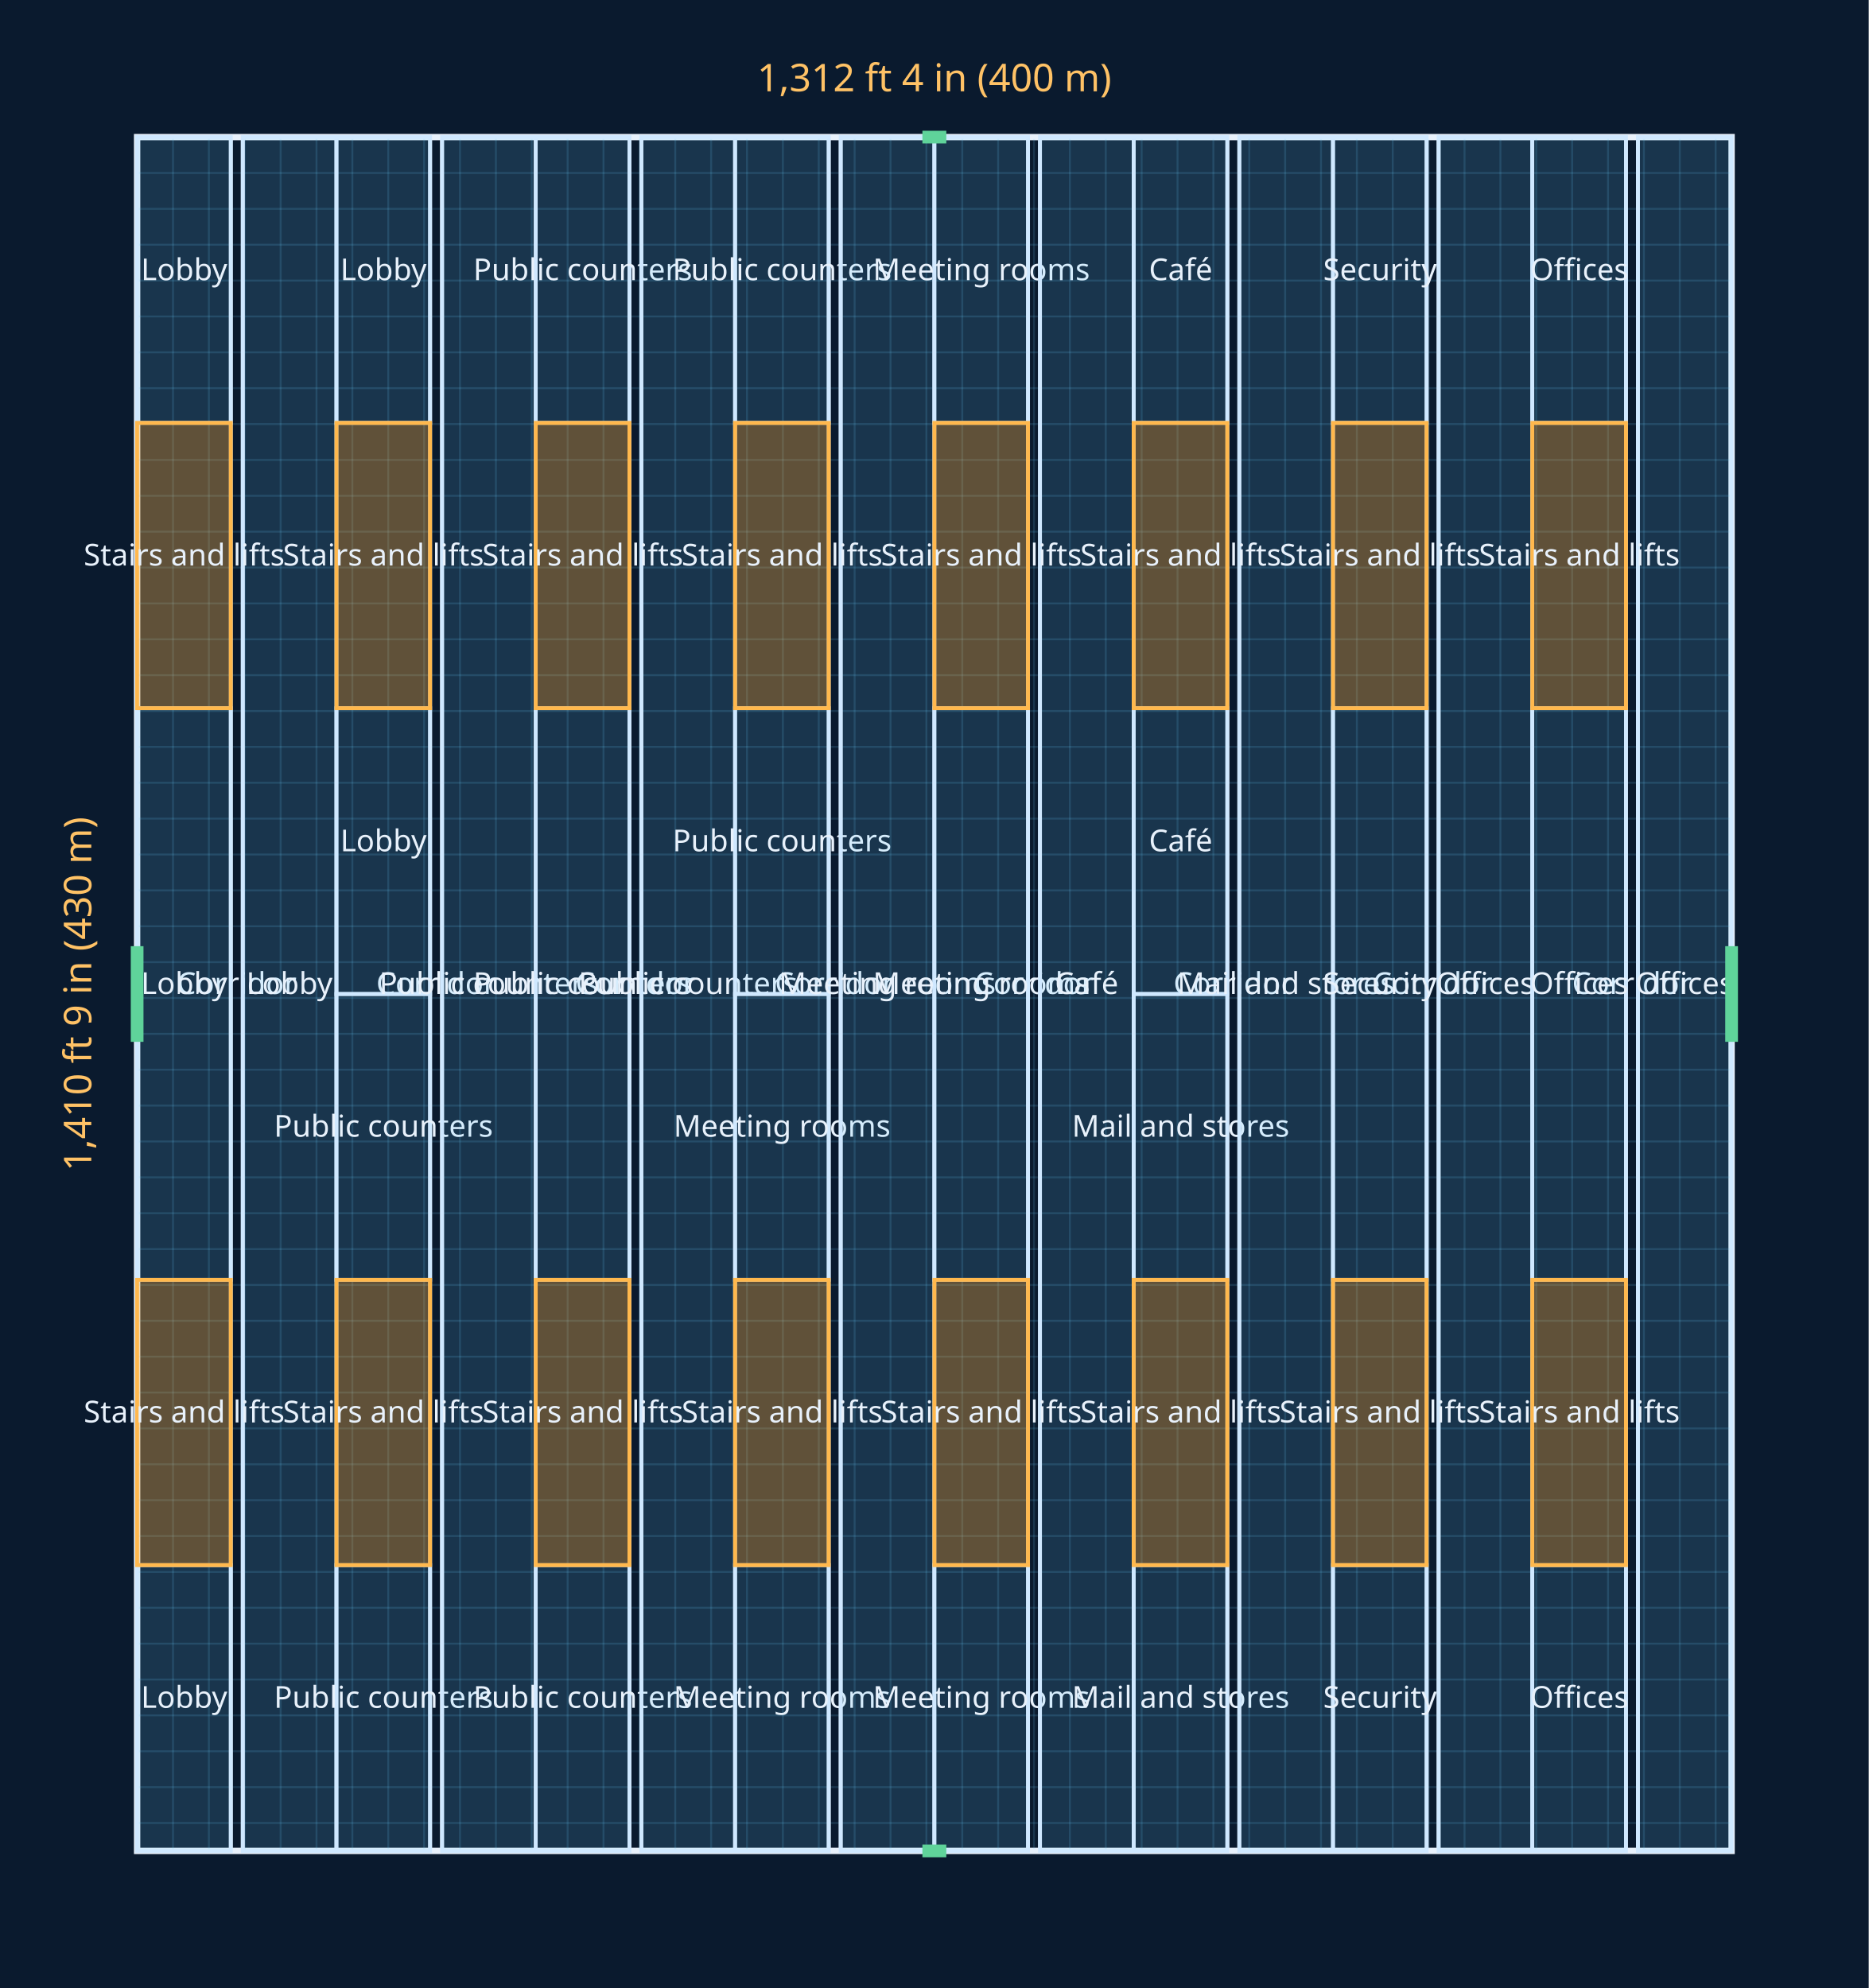
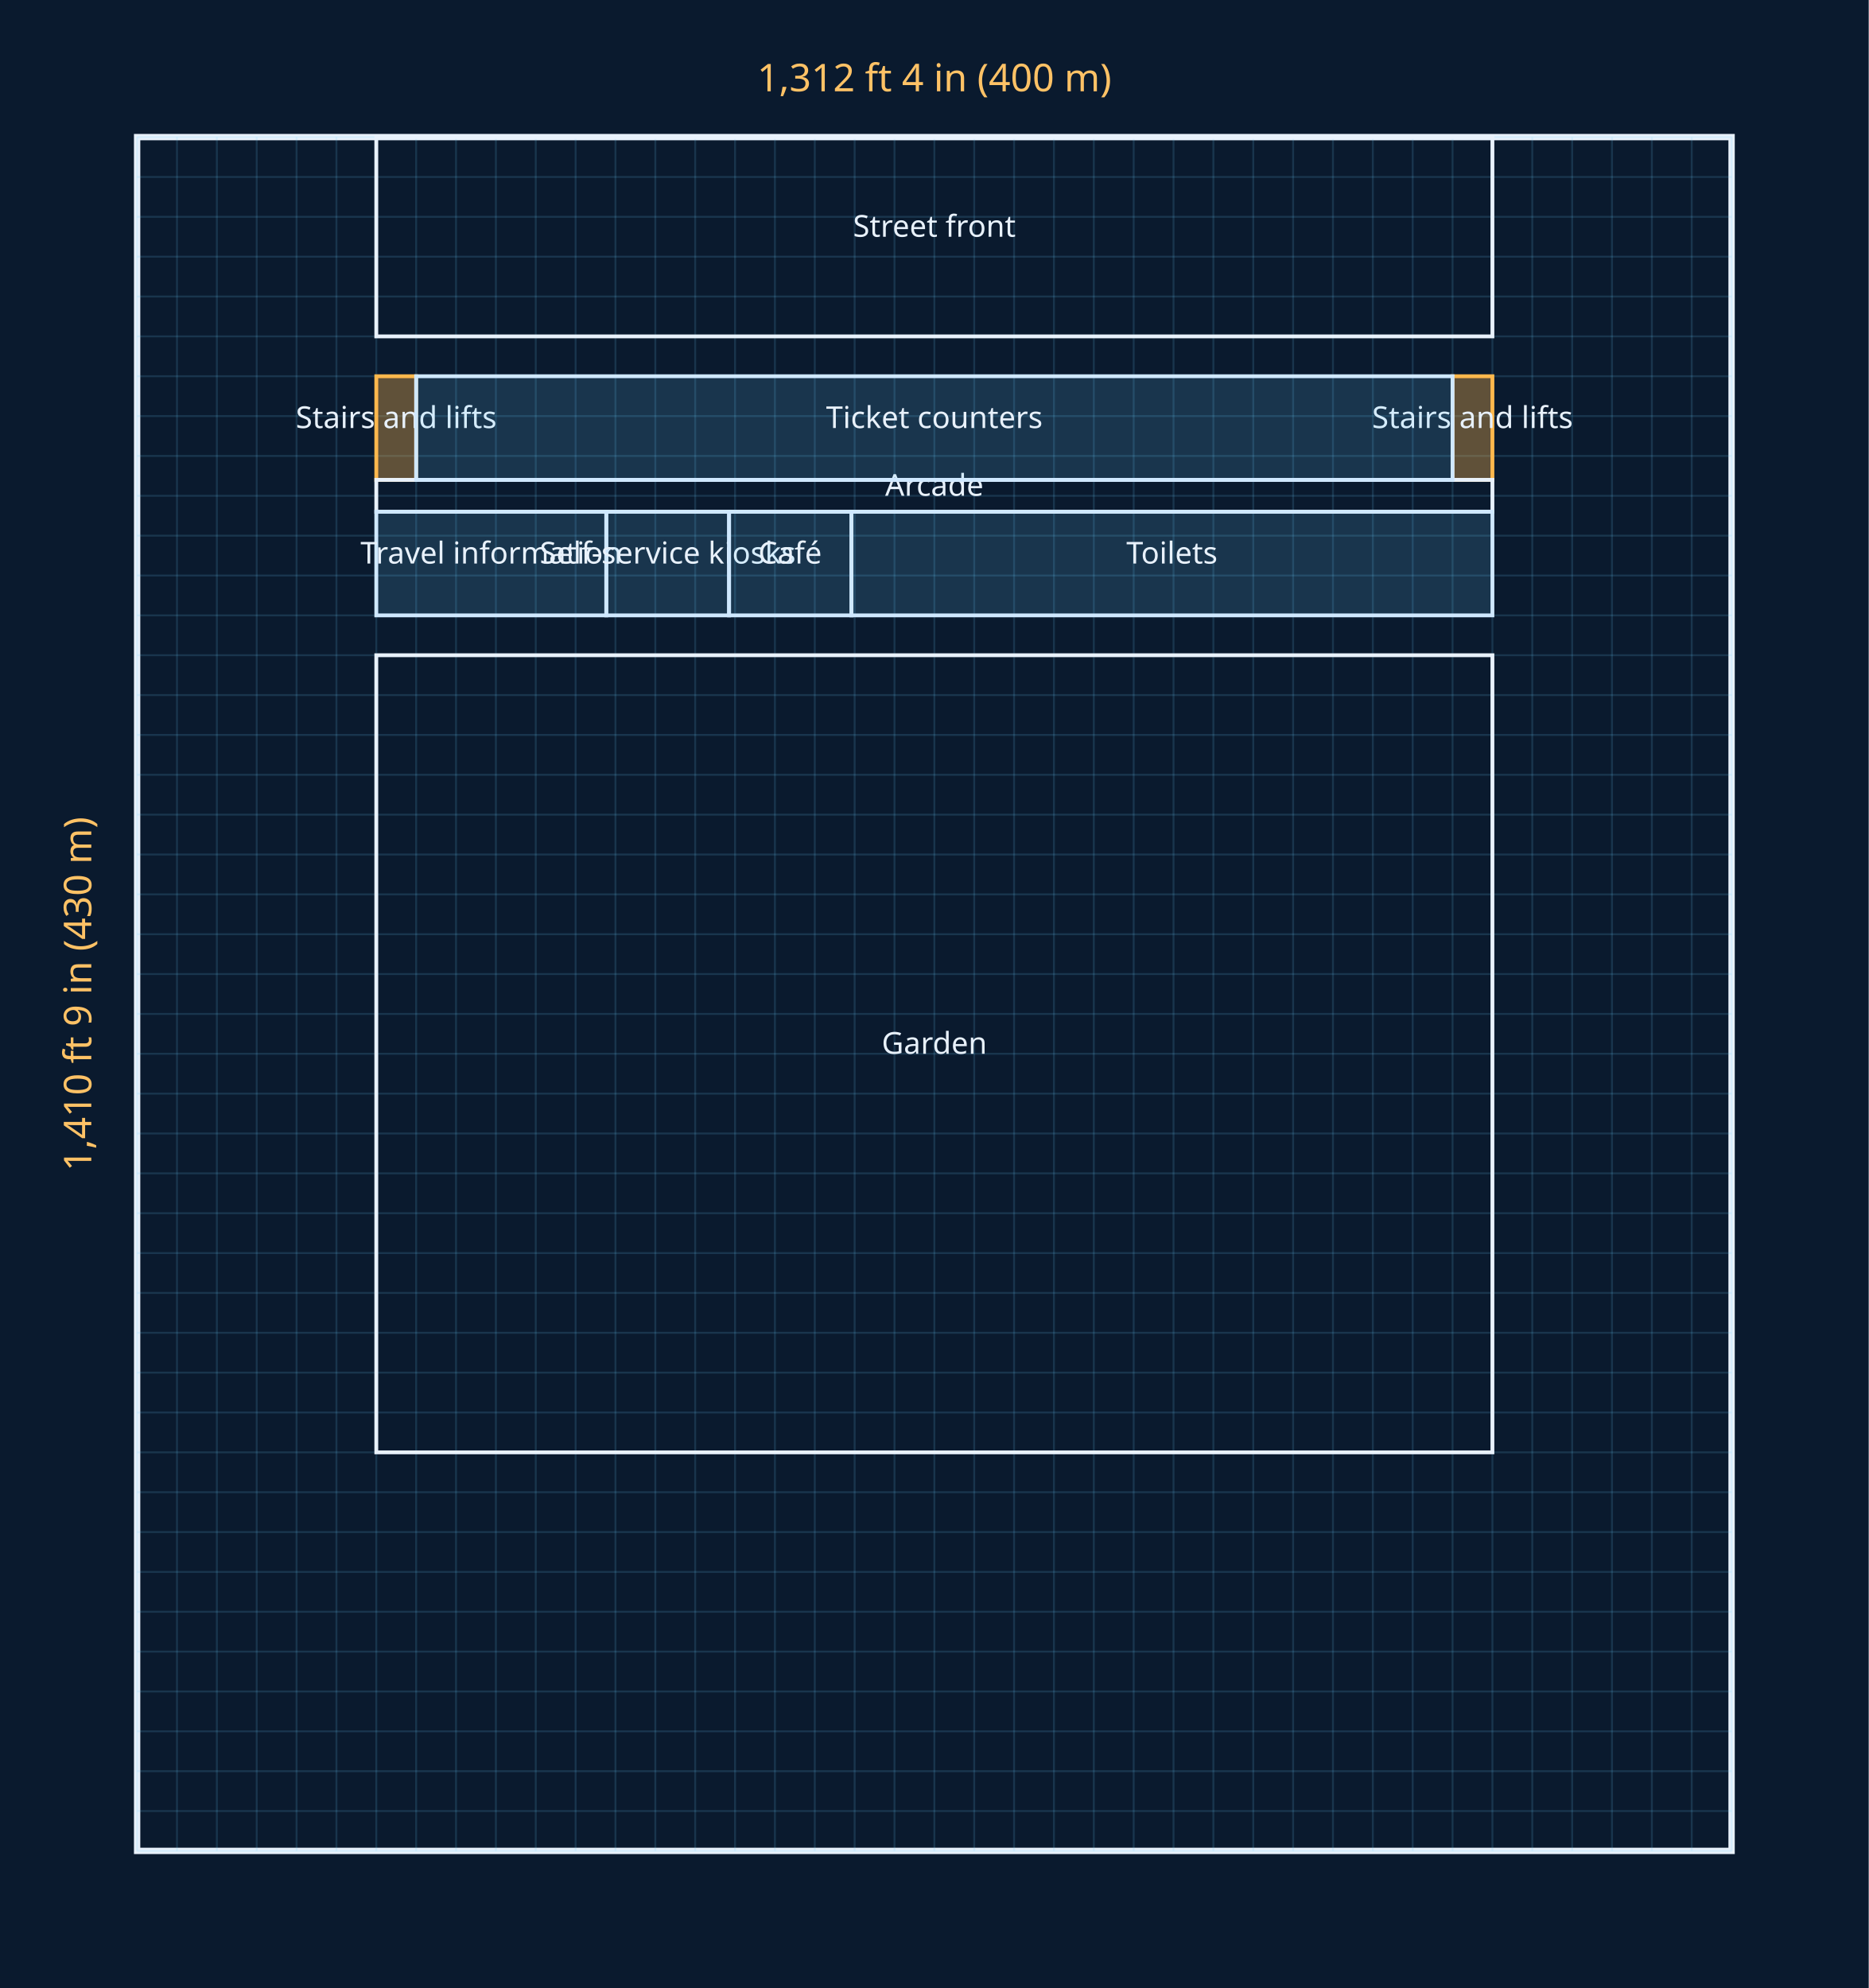
<svg xmlns="http://www.w3.org/2000/svg" viewBox="-34.4 -34.4 468.8 498.8" font-family="Segoe UI, sans-serif">
  <rect x="-34.4" y="-34.4" width="468.8" height="498.8" fill="#0a1a2e" />
  <rect x="0" y="0" width="400.0" height="430.0" fill="none" stroke="#e8f1fb" stroke-width="1.59" />
  <line x1="0.0" y1="0" x2="0.0" y2="430.0" stroke="#6fd0ff" stroke-opacity=".15" stroke-width="0.48" />
-   <line x1="9.0" y1="0" x2="9.0" y2="430.0" stroke="#6fd0ff" stroke-opacity=".15" stroke-width="0.48" />
-   <line x1="18.0" y1="0" x2="18.0" y2="430.0" stroke="#6fd0ff" stroke-opacity=".15" stroke-width="0.48" />
-   <line x1="27.0" y1="0" x2="27.0" y2="430.0" stroke="#6fd0ff" stroke-opacity=".15" stroke-width="0.48" />
-   <line x1="36.0" y1="0" x2="36.0" y2="430.0" stroke="#6fd0ff" stroke-opacity=".15" stroke-width="0.48" />
-   <line x1="45.0" y1="0" x2="45.0" y2="430.0" stroke="#6fd0ff" stroke-opacity=".15" stroke-width="0.48" />
-   <line x1="54.0" y1="0" x2="54.0" y2="430.0" stroke="#6fd0ff" stroke-opacity=".15" stroke-width="0.48" />
-   <line x1="63.0" y1="0" x2="63.0" y2="430.0" stroke="#6fd0ff" stroke-opacity=".15" stroke-width="0.48" />
-   <line x1="72.0" y1="0" x2="72.0" y2="430.0" stroke="#6fd0ff" stroke-opacity=".15" stroke-width="0.48" />
-   <line x1="81.0" y1="0" x2="81.0" y2="430.0" stroke="#6fd0ff" stroke-opacity=".15" stroke-width="0.48" />
+   <line x1="10.0" y1="0" x2="10.0" y2="430.0" stroke="#6fd0ff" stroke-opacity=".15" stroke-width="0.48" />
+   <line x1="20.0" y1="0" x2="20.0" y2="430.0" stroke="#6fd0ff" stroke-opacity=".15" stroke-width="0.48" />
+   <line x1="30.0" y1="0" x2="30.0" y2="430.0" stroke="#6fd0ff" stroke-opacity=".15" stroke-width="0.48" />
+   <line x1="40.0" y1="0" x2="40.0" y2="430.0" stroke="#6fd0ff" stroke-opacity=".15" stroke-width="0.48" />
+   <line x1="50.0" y1="0" x2="50.0" y2="430.0" stroke="#6fd0ff" stroke-opacity=".15" stroke-width="0.48" />
+   <line x1="60.0" y1="0" x2="60.0" y2="430.0" stroke="#6fd0ff" stroke-opacity=".15" stroke-width="0.48" />
+   <line x1="70.0" y1="0" x2="70.0" y2="430.0" stroke="#6fd0ff" stroke-opacity=".15" stroke-width="0.48" />
+   <line x1="80.0" y1="0" x2="80.0" y2="430.0" stroke="#6fd0ff" stroke-opacity=".15" stroke-width="0.48" />
  <line x1="90.0" y1="0" x2="90.0" y2="430.0" stroke="#6fd0ff" stroke-opacity=".15" stroke-width="0.48" />
-   <line x1="99.0" y1="0" x2="99.0" y2="430.0" stroke="#6fd0ff" stroke-opacity=".15" stroke-width="0.48" />
-   <line x1="108.0" y1="0" x2="108.0" y2="430.0" stroke="#6fd0ff" stroke-opacity=".15" stroke-width="0.48" />
-   <line x1="117.0" y1="0" x2="117.0" y2="430.0" stroke="#6fd0ff" stroke-opacity=".15" stroke-width="0.48" />
-   <line x1="126.0" y1="0" x2="126.0" y2="430.0" stroke="#6fd0ff" stroke-opacity=".15" stroke-width="0.48" />
-   <line x1="135.0" y1="0" x2="135.0" y2="430.0" stroke="#6fd0ff" stroke-opacity=".15" stroke-width="0.48" />
-   <line x1="144.0" y1="0" x2="144.0" y2="430.0" stroke="#6fd0ff" stroke-opacity=".15" stroke-width="0.48" />
-   <line x1="153.0" y1="0" x2="153.0" y2="430.0" stroke="#6fd0ff" stroke-opacity=".15" stroke-width="0.48" />
-   <line x1="162.0" y1="0" x2="162.0" y2="430.0" stroke="#6fd0ff" stroke-opacity=".15" stroke-width="0.48" />
-   <line x1="171.0" y1="0" x2="171.0" y2="430.0" stroke="#6fd0ff" stroke-opacity=".15" stroke-width="0.48" />
+   <line x1="100.0" y1="0" x2="100.0" y2="430.0" stroke="#6fd0ff" stroke-opacity=".15" stroke-width="0.48" />
+   <line x1="110.0" y1="0" x2="110.0" y2="430.0" stroke="#6fd0ff" stroke-opacity=".15" stroke-width="0.48" />
+   <line x1="120.0" y1="0" x2="120.0" y2="430.0" stroke="#6fd0ff" stroke-opacity=".15" stroke-width="0.48" />
+   <line x1="130.0" y1="0" x2="130.0" y2="430.0" stroke="#6fd0ff" stroke-opacity=".15" stroke-width="0.48" />
+   <line x1="140.0" y1="0" x2="140.0" y2="430.0" stroke="#6fd0ff" stroke-opacity=".15" stroke-width="0.48" />
+   <line x1="150.0" y1="0" x2="150.0" y2="430.0" stroke="#6fd0ff" stroke-opacity=".15" stroke-width="0.48" />
+   <line x1="160.0" y1="0" x2="160.0" y2="430.0" stroke="#6fd0ff" stroke-opacity=".15" stroke-width="0.48" />
+   <line x1="170.0" y1="0" x2="170.0" y2="430.0" stroke="#6fd0ff" stroke-opacity=".15" stroke-width="0.48" />
  <line x1="180.0" y1="0" x2="180.0" y2="430.0" stroke="#6fd0ff" stroke-opacity=".15" stroke-width="0.48" />
-   <line x1="189.0" y1="0" x2="189.0" y2="430.0" stroke="#6fd0ff" stroke-opacity=".15" stroke-width="0.48" />
-   <line x1="198.0" y1="0" x2="198.0" y2="430.0" stroke="#6fd0ff" stroke-opacity=".15" stroke-width="0.48" />
-   <line x1="207.0" y1="0" x2="207.0" y2="430.0" stroke="#6fd0ff" stroke-opacity=".15" stroke-width="0.48" />
-   <line x1="216.0" y1="0" x2="216.0" y2="430.0" stroke="#6fd0ff" stroke-opacity=".15" stroke-width="0.48" />
-   <line x1="225.0" y1="0" x2="225.0" y2="430.0" stroke="#6fd0ff" stroke-opacity=".15" stroke-width="0.48" />
-   <line x1="234.0" y1="0" x2="234.0" y2="430.0" stroke="#6fd0ff" stroke-opacity=".15" stroke-width="0.48" />
-   <line x1="243.0" y1="0" x2="243.0" y2="430.0" stroke="#6fd0ff" stroke-opacity=".15" stroke-width="0.48" />
-   <line x1="252.0" y1="0" x2="252.0" y2="430.0" stroke="#6fd0ff" stroke-opacity=".15" stroke-width="0.48" />
-   <line x1="261.0" y1="0" x2="261.0" y2="430.0" stroke="#6fd0ff" stroke-opacity=".15" stroke-width="0.48" />
+   <line x1="190.0" y1="0" x2="190.0" y2="430.0" stroke="#6fd0ff" stroke-opacity=".15" stroke-width="0.48" />
+   <line x1="200.0" y1="0" x2="200.0" y2="430.0" stroke="#6fd0ff" stroke-opacity=".15" stroke-width="0.48" />
+   <line x1="210.0" y1="0" x2="210.0" y2="430.0" stroke="#6fd0ff" stroke-opacity=".15" stroke-width="0.48" />
+   <line x1="220.0" y1="0" x2="220.0" y2="430.0" stroke="#6fd0ff" stroke-opacity=".15" stroke-width="0.48" />
+   <line x1="230.0" y1="0" x2="230.0" y2="430.0" stroke="#6fd0ff" stroke-opacity=".15" stroke-width="0.48" />
+   <line x1="240.0" y1="0" x2="240.0" y2="430.0" stroke="#6fd0ff" stroke-opacity=".15" stroke-width="0.48" />
+   <line x1="250.0" y1="0" x2="250.0" y2="430.0" stroke="#6fd0ff" stroke-opacity=".15" stroke-width="0.48" />
+   <line x1="260.0" y1="0" x2="260.0" y2="430.0" stroke="#6fd0ff" stroke-opacity=".15" stroke-width="0.48" />
  <line x1="270.0" y1="0" x2="270.0" y2="430.0" stroke="#6fd0ff" stroke-opacity=".15" stroke-width="0.48" />
-   <line x1="279.0" y1="0" x2="279.0" y2="430.0" stroke="#6fd0ff" stroke-opacity=".15" stroke-width="0.48" />
-   <line x1="288.0" y1="0" x2="288.0" y2="430.0" stroke="#6fd0ff" stroke-opacity=".15" stroke-width="0.48" />
-   <line x1="297.0" y1="0" x2="297.0" y2="430.0" stroke="#6fd0ff" stroke-opacity=".15" stroke-width="0.48" />
-   <line x1="306.0" y1="0" x2="306.0" y2="430.0" stroke="#6fd0ff" stroke-opacity=".15" stroke-width="0.48" />
-   <line x1="315.0" y1="0" x2="315.0" y2="430.0" stroke="#6fd0ff" stroke-opacity=".15" stroke-width="0.48" />
-   <line x1="324.0" y1="0" x2="324.0" y2="430.0" stroke="#6fd0ff" stroke-opacity=".15" stroke-width="0.48" />
-   <line x1="333.0" y1="0" x2="333.0" y2="430.0" stroke="#6fd0ff" stroke-opacity=".15" stroke-width="0.48" />
-   <line x1="342.0" y1="0" x2="342.0" y2="430.0" stroke="#6fd0ff" stroke-opacity=".15" stroke-width="0.48" />
-   <line x1="351.0" y1="0" x2="351.0" y2="430.0" stroke="#6fd0ff" stroke-opacity=".15" stroke-width="0.48" />
+   <line x1="280.0" y1="0" x2="280.0" y2="430.0" stroke="#6fd0ff" stroke-opacity=".15" stroke-width="0.48" />
+   <line x1="290.0" y1="0" x2="290.0" y2="430.0" stroke="#6fd0ff" stroke-opacity=".15" stroke-width="0.48" />
+   <line x1="300.0" y1="0" x2="300.0" y2="430.0" stroke="#6fd0ff" stroke-opacity=".15" stroke-width="0.48" />
+   <line x1="310.0" y1="0" x2="310.0" y2="430.0" stroke="#6fd0ff" stroke-opacity=".15" stroke-width="0.48" />
+   <line x1="320.0" y1="0" x2="320.0" y2="430.0" stroke="#6fd0ff" stroke-opacity=".15" stroke-width="0.48" />
+   <line x1="330.0" y1="0" x2="330.0" y2="430.0" stroke="#6fd0ff" stroke-opacity=".15" stroke-width="0.48" />
+   <line x1="340.0" y1="0" x2="340.0" y2="430.0" stroke="#6fd0ff" stroke-opacity=".15" stroke-width="0.48" />
+   <line x1="350.0" y1="0" x2="350.0" y2="430.0" stroke="#6fd0ff" stroke-opacity=".15" stroke-width="0.48" />
  <line x1="360.0" y1="0" x2="360.0" y2="430.0" stroke="#6fd0ff" stroke-opacity=".15" stroke-width="0.48" />
-   <line x1="369.0" y1="0" x2="369.0" y2="430.0" stroke="#6fd0ff" stroke-opacity=".15" stroke-width="0.48" />
-   <line x1="378.0" y1="0" x2="378.0" y2="430.0" stroke="#6fd0ff" stroke-opacity=".15" stroke-width="0.48" />
-   <line x1="387.0" y1="0" x2="387.0" y2="430.0" stroke="#6fd0ff" stroke-opacity=".15" stroke-width="0.48" />
-   <line x1="396.0" y1="0" x2="396.0" y2="430.0" stroke="#6fd0ff" stroke-opacity=".15" stroke-width="0.48" />
+   <line x1="370.0" y1="0" x2="370.0" y2="430.0" stroke="#6fd0ff" stroke-opacity=".15" stroke-width="0.48" />
+   <line x1="380.0" y1="0" x2="380.0" y2="430.0" stroke="#6fd0ff" stroke-opacity=".15" stroke-width="0.48" />
+   <line x1="390.0" y1="0" x2="390.0" y2="430.0" stroke="#6fd0ff" stroke-opacity=".15" stroke-width="0.48" />
+   <line x1="400.0" y1="0" x2="400.0" y2="430.0" stroke="#6fd0ff" stroke-opacity=".15" stroke-width="0.48" />
  <line x1="0" y1="0.0" x2="400.0" y2="0.0" stroke="#6fd0ff" stroke-opacity=".15" stroke-width="0.48" />
-   <line x1="0" y1="9.0" x2="400.0" y2="9.0" stroke="#6fd0ff" stroke-opacity=".15" stroke-width="0.48" />
-   <line x1="0" y1="18.0" x2="400.0" y2="18.0" stroke="#6fd0ff" stroke-opacity=".15" stroke-width="0.48" />
-   <line x1="0" y1="27.0" x2="400.0" y2="27.0" stroke="#6fd0ff" stroke-opacity=".15" stroke-width="0.48" />
-   <line x1="0" y1="36.0" x2="400.0" y2="36.0" stroke="#6fd0ff" stroke-opacity=".15" stroke-width="0.48" />
-   <line x1="0" y1="45.0" x2="400.0" y2="45.0" stroke="#6fd0ff" stroke-opacity=".15" stroke-width="0.48" />
-   <line x1="0" y1="54.0" x2="400.0" y2="54.0" stroke="#6fd0ff" stroke-opacity=".15" stroke-width="0.48" />
-   <line x1="0" y1="63.0" x2="400.0" y2="63.0" stroke="#6fd0ff" stroke-opacity=".15" stroke-width="0.48" />
-   <line x1="0" y1="72.0" x2="400.0" y2="72.0" stroke="#6fd0ff" stroke-opacity=".15" stroke-width="0.48" />
-   <line x1="0" y1="81.0" x2="400.0" y2="81.0" stroke="#6fd0ff" stroke-opacity=".15" stroke-width="0.48" />
+   <line x1="0" y1="10.0" x2="400.0" y2="10.0" stroke="#6fd0ff" stroke-opacity=".15" stroke-width="0.48" />
+   <line x1="0" y1="20.0" x2="400.0" y2="20.0" stroke="#6fd0ff" stroke-opacity=".15" stroke-width="0.48" />
+   <line x1="0" y1="30.0" x2="400.0" y2="30.0" stroke="#6fd0ff" stroke-opacity=".15" stroke-width="0.48" />
+   <line x1="0" y1="40.0" x2="400.0" y2="40.0" stroke="#6fd0ff" stroke-opacity=".15" stroke-width="0.48" />
+   <line x1="0" y1="50.0" x2="400.0" y2="50.0" stroke="#6fd0ff" stroke-opacity=".15" stroke-width="0.48" />
+   <line x1="0" y1="60.0" x2="400.0" y2="60.0" stroke="#6fd0ff" stroke-opacity=".15" stroke-width="0.48" />
+   <line x1="0" y1="70.0" x2="400.0" y2="70.0" stroke="#6fd0ff" stroke-opacity=".15" stroke-width="0.48" />
+   <line x1="0" y1="80.0" x2="400.0" y2="80.0" stroke="#6fd0ff" stroke-opacity=".15" stroke-width="0.48" />
  <line x1="0" y1="90.0" x2="400.0" y2="90.0" stroke="#6fd0ff" stroke-opacity=".15" stroke-width="0.48" />
-   <line x1="0" y1="99.0" x2="400.0" y2="99.0" stroke="#6fd0ff" stroke-opacity=".15" stroke-width="0.48" />
-   <line x1="0" y1="108.0" x2="400.0" y2="108.0" stroke="#6fd0ff" stroke-opacity=".15" stroke-width="0.48" />
-   <line x1="0" y1="117.0" x2="400.0" y2="117.0" stroke="#6fd0ff" stroke-opacity=".15" stroke-width="0.48" />
-   <line x1="0" y1="126.0" x2="400.0" y2="126.0" stroke="#6fd0ff" stroke-opacity=".15" stroke-width="0.48" />
-   <line x1="0" y1="135.0" x2="400.0" y2="135.0" stroke="#6fd0ff" stroke-opacity=".15" stroke-width="0.48" />
-   <line x1="0" y1="144.0" x2="400.0" y2="144.0" stroke="#6fd0ff" stroke-opacity=".15" stroke-width="0.48" />
-   <line x1="0" y1="153.0" x2="400.0" y2="153.0" stroke="#6fd0ff" stroke-opacity=".15" stroke-width="0.48" />
-   <line x1="0" y1="162.0" x2="400.0" y2="162.0" stroke="#6fd0ff" stroke-opacity=".15" stroke-width="0.48" />
-   <line x1="0" y1="171.0" x2="400.0" y2="171.0" stroke="#6fd0ff" stroke-opacity=".15" stroke-width="0.48" />
+   <line x1="0" y1="100.0" x2="400.0" y2="100.0" stroke="#6fd0ff" stroke-opacity=".15" stroke-width="0.48" />
+   <line x1="0" y1="110.0" x2="400.0" y2="110.0" stroke="#6fd0ff" stroke-opacity=".15" stroke-width="0.48" />
+   <line x1="0" y1="120.0" x2="400.0" y2="120.0" stroke="#6fd0ff" stroke-opacity=".15" stroke-width="0.48" />
+   <line x1="0" y1="130.0" x2="400.0" y2="130.0" stroke="#6fd0ff" stroke-opacity=".15" stroke-width="0.48" />
+   <line x1="0" y1="140.0" x2="400.0" y2="140.0" stroke="#6fd0ff" stroke-opacity=".15" stroke-width="0.48" />
+   <line x1="0" y1="150.0" x2="400.0" y2="150.0" stroke="#6fd0ff" stroke-opacity=".15" stroke-width="0.48" />
+   <line x1="0" y1="160.0" x2="400.0" y2="160.0" stroke="#6fd0ff" stroke-opacity=".15" stroke-width="0.48" />
+   <line x1="0" y1="170.0" x2="400.0" y2="170.0" stroke="#6fd0ff" stroke-opacity=".15" stroke-width="0.48" />
  <line x1="0" y1="180.0" x2="400.0" y2="180.0" stroke="#6fd0ff" stroke-opacity=".15" stroke-width="0.48" />
-   <line x1="0" y1="189.0" x2="400.0" y2="189.0" stroke="#6fd0ff" stroke-opacity=".15" stroke-width="0.48" />
-   <line x1="0" y1="198.0" x2="400.0" y2="198.0" stroke="#6fd0ff" stroke-opacity=".15" stroke-width="0.48" />
-   <line x1="0" y1="207.0" x2="400.0" y2="207.0" stroke="#6fd0ff" stroke-opacity=".15" stroke-width="0.48" />
-   <line x1="0" y1="216.0" x2="400.0" y2="216.0" stroke="#6fd0ff" stroke-opacity=".15" stroke-width="0.48" />
-   <line x1="0" y1="225.0" x2="400.0" y2="225.0" stroke="#6fd0ff" stroke-opacity=".15" stroke-width="0.48" />
-   <line x1="0" y1="234.0" x2="400.0" y2="234.0" stroke="#6fd0ff" stroke-opacity=".15" stroke-width="0.48" />
-   <line x1="0" y1="243.0" x2="400.0" y2="243.0" stroke="#6fd0ff" stroke-opacity=".15" stroke-width="0.48" />
-   <line x1="0" y1="252.0" x2="400.0" y2="252.0" stroke="#6fd0ff" stroke-opacity=".15" stroke-width="0.48" />
-   <line x1="0" y1="261.0" x2="400.0" y2="261.0" stroke="#6fd0ff" stroke-opacity=".15" stroke-width="0.48" />
+   <line x1="0" y1="190.0" x2="400.0" y2="190.0" stroke="#6fd0ff" stroke-opacity=".15" stroke-width="0.48" />
+   <line x1="0" y1="200.0" x2="400.0" y2="200.0" stroke="#6fd0ff" stroke-opacity=".15" stroke-width="0.48" />
+   <line x1="0" y1="210.0" x2="400.0" y2="210.0" stroke="#6fd0ff" stroke-opacity=".15" stroke-width="0.48" />
+   <line x1="0" y1="220.0" x2="400.0" y2="220.0" stroke="#6fd0ff" stroke-opacity=".15" stroke-width="0.48" />
+   <line x1="0" y1="230.0" x2="400.0" y2="230.0" stroke="#6fd0ff" stroke-opacity=".15" stroke-width="0.48" />
+   <line x1="0" y1="240.0" x2="400.0" y2="240.0" stroke="#6fd0ff" stroke-opacity=".15" stroke-width="0.48" />
+   <line x1="0" y1="250.0" x2="400.0" y2="250.0" stroke="#6fd0ff" stroke-opacity=".15" stroke-width="0.48" />
+   <line x1="0" y1="260.0" x2="400.0" y2="260.0" stroke="#6fd0ff" stroke-opacity=".15" stroke-width="0.48" />
  <line x1="0" y1="270.0" x2="400.0" y2="270.0" stroke="#6fd0ff" stroke-opacity=".15" stroke-width="0.48" />
-   <line x1="0" y1="279.0" x2="400.0" y2="279.0" stroke="#6fd0ff" stroke-opacity=".15" stroke-width="0.48" />
-   <line x1="0" y1="288.0" x2="400.0" y2="288.0" stroke="#6fd0ff" stroke-opacity=".15" stroke-width="0.48" />
-   <line x1="0" y1="297.0" x2="400.0" y2="297.0" stroke="#6fd0ff" stroke-opacity=".15" stroke-width="0.48" />
-   <line x1="0" y1="306.0" x2="400.0" y2="306.0" stroke="#6fd0ff" stroke-opacity=".15" stroke-width="0.48" />
-   <line x1="0" y1="315.0" x2="400.0" y2="315.0" stroke="#6fd0ff" stroke-opacity=".15" stroke-width="0.48" />
-   <line x1="0" y1="324.0" x2="400.0" y2="324.0" stroke="#6fd0ff" stroke-opacity=".15" stroke-width="0.48" />
-   <line x1="0" y1="333.0" x2="400.0" y2="333.0" stroke="#6fd0ff" stroke-opacity=".15" stroke-width="0.48" />
-   <line x1="0" y1="342.0" x2="400.0" y2="342.0" stroke="#6fd0ff" stroke-opacity=".15" stroke-width="0.48" />
-   <line x1="0" y1="351.0" x2="400.0" y2="351.0" stroke="#6fd0ff" stroke-opacity=".15" stroke-width="0.48" />
+   <line x1="0" y1="280.0" x2="400.0" y2="280.0" stroke="#6fd0ff" stroke-opacity=".15" stroke-width="0.48" />
+   <line x1="0" y1="290.0" x2="400.0" y2="290.0" stroke="#6fd0ff" stroke-opacity=".15" stroke-width="0.48" />
+   <line x1="0" y1="300.0" x2="400.0" y2="300.0" stroke="#6fd0ff" stroke-opacity=".15" stroke-width="0.48" />
+   <line x1="0" y1="310.0" x2="400.0" y2="310.0" stroke="#6fd0ff" stroke-opacity=".15" stroke-width="0.48" />
+   <line x1="0" y1="320.0" x2="400.0" y2="320.0" stroke="#6fd0ff" stroke-opacity=".15" stroke-width="0.48" />
+   <line x1="0" y1="330.0" x2="400.0" y2="330.0" stroke="#6fd0ff" stroke-opacity=".15" stroke-width="0.48" />
+   <line x1="0" y1="340.0" x2="400.0" y2="340.0" stroke="#6fd0ff" stroke-opacity=".15" stroke-width="0.48" />
+   <line x1="0" y1="350.0" x2="400.0" y2="350.0" stroke="#6fd0ff" stroke-opacity=".15" stroke-width="0.48" />
  <line x1="0" y1="360.0" x2="400.0" y2="360.0" stroke="#6fd0ff" stroke-opacity=".15" stroke-width="0.48" />
-   <line x1="0" y1="369.0" x2="400.0" y2="369.0" stroke="#6fd0ff" stroke-opacity=".15" stroke-width="0.48" />
-   <line x1="0" y1="378.0" x2="400.0" y2="378.0" stroke="#6fd0ff" stroke-opacity=".15" stroke-width="0.48" />
-   <line x1="0" y1="387.0" x2="400.0" y2="387.0" stroke="#6fd0ff" stroke-opacity=".15" stroke-width="0.48" />
-   <line x1="0" y1="396.0" x2="400.0" y2="396.0" stroke="#6fd0ff" stroke-opacity=".15" stroke-width="0.48" />
-   <line x1="0" y1="405.0" x2="400.0" y2="405.0" stroke="#6fd0ff" stroke-opacity=".15" stroke-width="0.48" />
-   <line x1="0" y1="414.0" x2="400.0" y2="414.0" stroke="#6fd0ff" stroke-opacity=".15" stroke-width="0.48" />
-   <line x1="0" y1="423.0" x2="400.0" y2="423.0" stroke="#6fd0ff" stroke-opacity=".15" stroke-width="0.48" />
-   <polygon points="23.5,0.0 23.5,430.0 26.5,430.0 26.5,0.0" fill="none" stroke="#e8f1fb" stroke-width="0.96" />
-   <text x="25.0" y="215.0" font-size="7.6" fill="#e8f1fb" text-anchor="middle">Corridor</text>
-   <polygon points="73.5,0.0 73.5,430.0 76.5,430.0 76.5,0.0" fill="none" stroke="#e8f1fb" stroke-width="0.96" />
-   <text x="75.0" y="215.0" font-size="7.6" fill="#e8f1fb" text-anchor="middle">Corridor</text>
-   <polygon points="123.5,0.0 123.5,430.0 126.5,430.0 126.5,0.0" fill="none" stroke="#e8f1fb" stroke-width="0.96" />
-   <text x="125.0" y="215.0" font-size="7.6" fill="#e8f1fb" text-anchor="middle">Corridor</text>
-   <polygon points="173.5,0.0 173.5,430.0 176.5,430.0 176.5,0.0" fill="none" stroke="#e8f1fb" stroke-width="0.96" />
-   <text x="175.0" y="215.0" font-size="7.6" fill="#e8f1fb" text-anchor="middle">Corridor</text>
-   <polygon points="223.5,0.0 223.5,430.0 226.5,430.0 226.5,0.0" fill="none" stroke="#e8f1fb" stroke-width="0.96" />
-   <text x="225.0" y="215.0" font-size="7.6" fill="#e8f1fb" text-anchor="middle">Corridor</text>
-   <polygon points="273.5,0.0 273.5,430.0 276.5,430.0 276.5,0.0" fill="none" stroke="#e8f1fb" stroke-width="0.96" />
-   <text x="275.0" y="215.0" font-size="7.6" fill="#e8f1fb" text-anchor="middle">Corridor</text>
-   <polygon points="323.5,0.0 323.5,430.0 326.5,430.0 326.5,0.0" fill="none" stroke="#e8f1fb" stroke-width="0.96" />
-   <text x="325.0" y="215.0" font-size="7.6" fill="#e8f1fb" text-anchor="middle">Corridor</text>
-   <polygon points="373.5,0.0 373.5,430.0 376.5,430.0 376.5,0.0" fill="none" stroke="#e8f1fb" stroke-width="0.96" />
-   <text x="375.0" y="215.0" font-size="7.6" fill="#e8f1fb" text-anchor="middle">Corridor</text>
-   <polygon points="0.0,0.0 0.0,71.7 23.5,71.7 23.5,0.0" fill="rgba(111,208,255,.15)" stroke="#cfe8ff" stroke-width="0.96" />
-   <text x="11.8" y="35.9" font-size="7.6" fill="#e8f1fb" text-anchor="middle">Lobby</text>
-   <polygon points="0.0,143.3 0.0,286.7 23.5,286.7 23.5,143.3" fill="rgba(111,208,255,.15)" stroke="#cfe8ff" stroke-width="0.96" />
-   <text x="11.8" y="215.0" font-size="7.6" fill="#e8f1fb" text-anchor="middle">Lobby</text>
-   <polygon points="0.0,358.3 0.0,430.0 23.5,430.0 23.5,358.3" fill="rgba(111,208,255,.15)" stroke="#cfe8ff" stroke-width="0.96" />
-   <text x="11.8" y="394.1" font-size="7.6" fill="#e8f1fb" text-anchor="middle">Lobby</text>
-   <polygon points="26.5,0.0 26.5,430.0 50.0,430.0 50.0,0.0" fill="rgba(111,208,255,.15)" stroke="#cfe8ff" stroke-width="0.96" />
-   <text x="38.2" y="215.0" font-size="7.6" fill="#e8f1fb" text-anchor="middle">Lobby</text>
-   <polygon points="50.0,0.0 50.0,71.7 73.5,71.7 73.5,0.0" fill="rgba(111,208,255,.15)" stroke="#cfe8ff" stroke-width="0.96" />
-   <text x="61.8" y="35.9" font-size="7.6" fill="#e8f1fb" text-anchor="middle">Lobby</text>
-   <polygon points="50.0,143.3 50.0,215.0 73.5,215.0 73.5,143.3" fill="rgba(111,208,255,.15)" stroke="#cfe8ff" stroke-width="0.96" />
-   <text x="61.8" y="179.2" font-size="7.6" fill="#e8f1fb" text-anchor="middle">Lobby</text>
-   <polygon points="50.0,215.0 50.0,286.7 73.5,286.7 73.5,215.0" fill="rgba(111,208,255,.15)" stroke="#cfe8ff" stroke-width="0.96" />
-   <text x="61.8" y="250.8" font-size="7.6" fill="#e8f1fb" text-anchor="middle">Public counters</text>
-   <polygon points="50.0,358.3 50.0,430.0 73.5,430.0 73.5,358.3" fill="rgba(111,208,255,.15)" stroke="#cfe8ff" stroke-width="0.96" />
-   <text x="61.8" y="394.1" font-size="7.6" fill="#e8f1fb" text-anchor="middle">Public counters</text>
-   <polygon points="76.5,0.0 76.5,430.0 100.0,430.0 100.0,0.0" fill="rgba(111,208,255,.15)" stroke="#cfe8ff" stroke-width="0.96" />
-   <text x="88.2" y="215.0" font-size="7.6" fill="#e8f1fb" text-anchor="middle">Public counters</text>
-   <polygon points="100.0,0.0 100.0,71.7 123.5,71.7 123.5,0.0" fill="rgba(111,208,255,.15)" stroke="#cfe8ff" stroke-width="0.96" />
-   <text x="111.8" y="35.9" font-size="7.6" fill="#e8f1fb" text-anchor="middle">Public counters</text>
-   <polygon points="100.0,143.3 100.0,286.7 123.5,286.7 123.5,143.3" fill="rgba(111,208,255,.15)" stroke="#cfe8ff" stroke-width="0.96" />
-   <text x="111.8" y="215.0" font-size="7.6" fill="#e8f1fb" text-anchor="middle">Public counters</text>
-   <polygon points="100.0,358.3 100.0,430.0 123.5,430.0 123.5,358.3" fill="rgba(111,208,255,.15)" stroke="#cfe8ff" stroke-width="0.96" />
-   <text x="111.8" y="394.1" font-size="7.6" fill="#e8f1fb" text-anchor="middle">Public counters</text>
-   <polygon points="126.5,0.0 126.5,430.0 150.0,430.0 150.0,0.0" fill="rgba(111,208,255,.15)" stroke="#cfe8ff" stroke-width="0.96" />
-   <text x="138.2" y="215.0" font-size="7.6" fill="#e8f1fb" text-anchor="middle">Public counters</text>
-   <polygon points="150.0,0.0 150.0,71.7 173.5,71.7 173.5,0.0" fill="rgba(111,208,255,.15)" stroke="#cfe8ff" stroke-width="0.96" />
-   <text x="161.8" y="35.9" font-size="7.6" fill="#e8f1fb" text-anchor="middle">Public counters</text>
-   <polygon points="150.0,143.3 150.0,215.0 173.5,215.0 173.5,143.3" fill="rgba(111,208,255,.15)" stroke="#cfe8ff" stroke-width="0.96" />
-   <text x="161.8" y="179.2" font-size="7.6" fill="#e8f1fb" text-anchor="middle">Public counters</text>
-   <polygon points="150.0,215.0 150.0,286.7 173.5,286.7 173.5,215.0" fill="rgba(111,208,255,.15)" stroke="#cfe8ff" stroke-width="0.96" />
-   <text x="161.8" y="250.8" font-size="7.6" fill="#e8f1fb" text-anchor="middle">Meeting rooms</text>
-   <polygon points="150.0,358.3 150.0,430.0 173.5,430.0 173.5,358.3" fill="rgba(111,208,255,.15)" stroke="#cfe8ff" stroke-width="0.96" />
-   <text x="161.8" y="394.1" font-size="7.6" fill="#e8f1fb" text-anchor="middle">Meeting rooms</text>
-   <polygon points="176.5,0.0 176.5,430.0 200.0,430.0 200.0,0.0" fill="rgba(111,208,255,.15)" stroke="#cfe8ff" stroke-width="0.96" />
-   <text x="188.2" y="215.0" font-size="7.6" fill="#e8f1fb" text-anchor="middle">Meeting rooms</text>
-   <polygon points="200.0,0.0 200.0,71.7 223.5,71.7 223.5,0.0" fill="rgba(111,208,255,.15)" stroke="#cfe8ff" stroke-width="0.96" />
-   <text x="211.8" y="35.9" font-size="7.6" fill="#e8f1fb" text-anchor="middle">Meeting rooms</text>
-   <polygon points="200.0,143.3 200.0,286.7 223.5,286.7 223.5,143.3" fill="rgba(111,208,255,.15)" stroke="#cfe8ff" stroke-width="0.96" />
-   <text x="211.8" y="215.0" font-size="7.6" fill="#e8f1fb" text-anchor="middle">Meeting rooms</text>
-   <polygon points="200.0,358.3 200.0,430.0 223.5,430.0 223.5,358.3" fill="rgba(111,208,255,.15)" stroke="#cfe8ff" stroke-width="0.96" />
-   <text x="211.8" y="394.1" font-size="7.6" fill="#e8f1fb" text-anchor="middle">Meeting rooms</text>
-   <polygon points="226.5,0.0 226.5,430.0 250.0,430.0 250.0,0.0" fill="rgba(111,208,255,.15)" stroke="#cfe8ff" stroke-width="0.96" />
-   <text x="238.2" y="215.0" font-size="7.6" fill="#e8f1fb" text-anchor="middle">Café</text>
-   <polygon points="250.0,0.0 250.0,71.7 273.5,71.7 273.5,0.0" fill="rgba(111,208,255,.15)" stroke="#cfe8ff" stroke-width="0.96" />
-   <text x="261.8" y="35.9" font-size="7.6" fill="#e8f1fb" text-anchor="middle">Café</text>
-   <polygon points="250.0,143.3 250.0,215.0 273.5,215.0 273.5,143.3" fill="rgba(111,208,255,.15)" stroke="#cfe8ff" stroke-width="0.96" />
-   <text x="261.8" y="179.2" font-size="7.6" fill="#e8f1fb" text-anchor="middle">Café</text>
-   <polygon points="250.0,215.0 250.0,286.7 273.5,286.7 273.5,215.0" fill="rgba(111,208,255,.15)" stroke="#cfe8ff" stroke-width="0.96" />
-   <text x="261.8" y="250.8" font-size="7.6" fill="#e8f1fb" text-anchor="middle">Mail and stores</text>
-   <polygon points="250.0,358.3 250.0,430.0 273.5,430.0 273.5,358.3" fill="rgba(111,208,255,.15)" stroke="#cfe8ff" stroke-width="0.96" />
-   <text x="261.8" y="394.1" font-size="7.6" fill="#e8f1fb" text-anchor="middle">Mail and stores</text>
-   <polygon points="276.5,0.0 276.5,430.0 300.0,430.0 300.0,0.0" fill="rgba(111,208,255,.15)" stroke="#cfe8ff" stroke-width="0.96" />
-   <text x="288.2" y="215.0" font-size="7.6" fill="#e8f1fb" text-anchor="middle">Mail and stores</text>
-   <polygon points="300.0,0.0 300.0,71.7 323.5,71.7 323.5,0.0" fill="rgba(111,208,255,.15)" stroke="#cfe8ff" stroke-width="0.96" />
-   <text x="311.8" y="35.9" font-size="7.6" fill="#e8f1fb" text-anchor="middle">Security</text>
-   <polygon points="300.0,143.3 300.0,286.7 323.5,286.7 323.5,143.3" fill="rgba(111,208,255,.15)" stroke="#cfe8ff" stroke-width="0.96" />
-   <text x="311.8" y="215.0" font-size="7.6" fill="#e8f1fb" text-anchor="middle">Security</text>
-   <polygon points="300.0,358.3 300.0,430.0 323.5,430.0 323.5,358.3" fill="rgba(111,208,255,.15)" stroke="#cfe8ff" stroke-width="0.96" />
-   <text x="311.8" y="394.1" font-size="7.6" fill="#e8f1fb" text-anchor="middle">Security</text>
-   <polygon points="326.5,0.0 326.5,430.0 350.0,430.0 350.0,0.0" fill="rgba(111,208,255,.15)" stroke="#cfe8ff" stroke-width="0.96" />
-   <text x="338.2" y="215.0" font-size="7.6" fill="#e8f1fb" text-anchor="middle">Offices</text>
-   <polygon points="350.0,0.0 350.0,71.7 373.5,71.7 373.5,0.0" fill="rgba(111,208,255,.15)" stroke="#cfe8ff" stroke-width="0.96" />
-   <text x="361.8" y="35.9" font-size="7.6" fill="#e8f1fb" text-anchor="middle">Offices</text>
-   <polygon points="350.0,143.3 350.0,286.7 373.5,286.7 373.5,143.3" fill="rgba(111,208,255,.15)" stroke="#cfe8ff" stroke-width="0.96" />
-   <text x="361.8" y="215.0" font-size="7.6" fill="#e8f1fb" text-anchor="middle">Offices</text>
-   <polygon points="350.0,358.3 350.0,430.0 373.5,430.0 373.5,358.3" fill="rgba(111,208,255,.15)" stroke="#cfe8ff" stroke-width="0.96" />
-   <text x="361.8" y="394.1" font-size="7.6" fill="#e8f1fb" text-anchor="middle">Offices</text>
-   <polygon points="376.5,0.0 376.5,430.0 400.0,430.0 400.0,0.0" fill="rgba(111,208,255,.15)" stroke="#cfe8ff" stroke-width="0.96" />
-   <text x="388.2" y="215.0" font-size="7.6" fill="#e8f1fb" text-anchor="middle">Offices</text>
-   <polygon points="0.0,71.7 0.0,143.3 23.5,143.3 23.5,71.7" fill="rgba(255,184,77,.35)" stroke="#ffb84d" stroke-width="0.96" />
-   <text x="11.8" y="107.5" font-size="7.6" fill="#e8f1fb" text-anchor="middle">Stairs and lifts</text>
-   <polygon points="0.0,286.7 0.0,358.3 23.5,358.3 23.5,286.7" fill="rgba(255,184,77,.35)" stroke="#ffb84d" stroke-width="0.96" />
-   <text x="11.8" y="322.5" font-size="7.6" fill="#e8f1fb" text-anchor="middle">Stairs and lifts</text>
-   <polygon points="50.0,71.7 50.0,143.3 73.5,143.3 73.5,71.7" fill="rgba(255,184,77,.35)" stroke="#ffb84d" stroke-width="0.96" />
-   <text x="61.8" y="107.5" font-size="7.6" fill="#e8f1fb" text-anchor="middle">Stairs and lifts</text>
-   <polygon points="50.0,286.7 50.0,358.3 73.5,358.3 73.5,286.7" fill="rgba(255,184,77,.35)" stroke="#ffb84d" stroke-width="0.96" />
-   <text x="61.8" y="322.5" font-size="7.6" fill="#e8f1fb" text-anchor="middle">Stairs and lifts</text>
-   <polygon points="100.0,71.7 100.0,143.3 123.5,143.3 123.5,71.7" fill="rgba(255,184,77,.35)" stroke="#ffb84d" stroke-width="0.96" />
-   <text x="111.8" y="107.5" font-size="7.6" fill="#e8f1fb" text-anchor="middle">Stairs and lifts</text>
-   <polygon points="100.0,286.7 100.0,358.3 123.5,358.3 123.5,286.7" fill="rgba(255,184,77,.35)" stroke="#ffb84d" stroke-width="0.96" />
-   <text x="111.8" y="322.5" font-size="7.6" fill="#e8f1fb" text-anchor="middle">Stairs and lifts</text>
-   <polygon points="150.0,71.7 150.0,143.3 173.5,143.3 173.5,71.7" fill="rgba(255,184,77,.35)" stroke="#ffb84d" stroke-width="0.96" />
-   <text x="161.8" y="107.5" font-size="7.6" fill="#e8f1fb" text-anchor="middle">Stairs and lifts</text>
-   <polygon points="150.0,286.7 150.0,358.3 173.5,358.3 173.5,286.7" fill="rgba(255,184,77,.35)" stroke="#ffb84d" stroke-width="0.96" />
-   <text x="161.8" y="322.5" font-size="7.6" fill="#e8f1fb" text-anchor="middle">Stairs and lifts</text>
-   <polygon points="200.0,71.7 200.0,143.3 223.5,143.3 223.5,71.7" fill="rgba(255,184,77,.35)" stroke="#ffb84d" stroke-width="0.96" />
-   <text x="211.8" y="107.5" font-size="7.6" fill="#e8f1fb" text-anchor="middle">Stairs and lifts</text>
-   <polygon points="200.0,286.7 200.0,358.3 223.5,358.3 223.5,286.7" fill="rgba(255,184,77,.35)" stroke="#ffb84d" stroke-width="0.96" />
-   <text x="211.8" y="322.5" font-size="7.6" fill="#e8f1fb" text-anchor="middle">Stairs and lifts</text>
-   <polygon points="250.0,71.7 250.0,143.3 273.5,143.3 273.5,71.7" fill="rgba(255,184,77,.35)" stroke="#ffb84d" stroke-width="0.96" />
-   <text x="261.8" y="107.5" font-size="7.6" fill="#e8f1fb" text-anchor="middle">Stairs and lifts</text>
-   <polygon points="250.0,286.7 250.0,358.3 273.5,358.3 273.5,286.7" fill="rgba(255,184,77,.35)" stroke="#ffb84d" stroke-width="0.96" />
-   <text x="261.8" y="322.5" font-size="7.6" fill="#e8f1fb" text-anchor="middle">Stairs and lifts</text>
-   <polygon points="300.0,71.7 300.0,143.3 323.5,143.3 323.5,71.7" fill="rgba(255,184,77,.35)" stroke="#ffb84d" stroke-width="0.96" />
-   <text x="311.8" y="107.5" font-size="7.6" fill="#e8f1fb" text-anchor="middle">Stairs and lifts</text>
-   <polygon points="300.0,286.7 300.0,358.3 323.5,358.3 323.5,286.7" fill="rgba(255,184,77,.35)" stroke="#ffb84d" stroke-width="0.96" />
-   <text x="311.8" y="322.5" font-size="7.6" fill="#e8f1fb" text-anchor="middle">Stairs and lifts</text>
-   <polygon points="350.0,71.7 350.0,143.3 373.5,143.3 373.5,71.7" fill="rgba(255,184,77,.35)" stroke="#ffb84d" stroke-width="0.96" />
-   <text x="361.8" y="107.5" font-size="7.6" fill="#e8f1fb" text-anchor="middle">Stairs and lifts</text>
-   <polygon points="350.0,286.7 350.0,358.3 373.5,358.3 373.5,286.7" fill="rgba(255,184,77,.35)" stroke="#ffb84d" stroke-width="0.96" />
-   <text x="361.8" y="322.5" font-size="7.6" fill="#e8f1fb" text-anchor="middle">Stairs and lifts</text>
-   <line x1="0.0" y1="203.0" x2="0.0" y2="227.0" stroke="#5fd39a" stroke-width="3.19" />
-   <line x1="400.0" y1="203.0" x2="400.0" y2="227.0" stroke="#5fd39a" stroke-width="3.19" />
-   <line x1="197.0" y1="0.0" x2="203.0" y2="0.0" stroke="#5fd39a" stroke-width="3.19" />
-   <line x1="197.0" y1="430.0" x2="203.0" y2="430.0" stroke="#5fd39a" stroke-width="3.19" />
+   <line x1="0" y1="370.0" x2="400.0" y2="370.0" stroke="#6fd0ff" stroke-opacity=".15" stroke-width="0.48" />
+   <line x1="0" y1="380.0" x2="400.0" y2="380.0" stroke="#6fd0ff" stroke-opacity=".15" stroke-width="0.48" />
+   <line x1="0" y1="390.0" x2="400.0" y2="390.0" stroke="#6fd0ff" stroke-opacity=".15" stroke-width="0.48" />
+   <line x1="0" y1="400.0" x2="400.0" y2="400.0" stroke="#6fd0ff" stroke-opacity=".15" stroke-width="0.48" />
+   <line x1="0" y1="410.0" x2="400.0" y2="410.0" stroke="#6fd0ff" stroke-opacity=".15" stroke-width="0.48" />
+   <line x1="0" y1="420.0" x2="400.0" y2="420.0" stroke="#6fd0ff" stroke-opacity=".15" stroke-width="0.48" />
+   <line x1="0" y1="430.0" x2="400.0" y2="430.0" stroke="#6fd0ff" stroke-opacity=".15" stroke-width="0.48" />
+   <polygon points="60.0,60.0 70.0,60.0 70.0,86.0 60.0,86.0" fill="rgba(255,184,77,.35)" stroke="#ffb84d" stroke-width="0.96" />
+   <text x="65.0" y="73.0" font-size="7.6" fill="#e8f1fb" text-anchor="middle">Stairs and lifts</text>
+   <polygon points="330.0,60.0 340.0,60.0 340.0,86.0 330.0,86.0" fill="rgba(255,184,77,.35)" stroke="#ffb84d" stroke-width="0.96" />
+   <text x="335.0" y="73.0" font-size="7.6" fill="#e8f1fb" text-anchor="middle">Stairs and lifts</text>
+   <polygon points="60.0,86.0 340.0,86.0 340.0,94.0 60.0,94.0" fill="none" stroke="#e8f1fb" stroke-width="0.96" />
+   <text x="200.0" y="90.0" font-size="7.6" fill="#e8f1fb" text-anchor="middle">Arcade</text>
+   <polygon points="70.0,60.0 330.0,60.0 330.0,86.0 70.0,86.0" fill="rgba(111,208,255,.15)" stroke="#cfe8ff" stroke-width="0.96" />
+   <text x="200.0" y="73.0" font-size="7.6" fill="#e8f1fb" text-anchor="middle">Ticket counters</text>
+   <polygon points="60.0,94.0 117.7,94.0 117.7,120.0 60.0,120.0" fill="rgba(111,208,255,.15)" stroke="#cfe8ff" stroke-width="0.96" />
+   <text x="88.8" y="107.0" font-size="7.6" fill="#e8f1fb" text-anchor="middle">Travel information</text>
+   <polygon points="117.7,94.0 148.5,94.0 148.5,120.0 117.7,120.0" fill="rgba(111,208,255,.15)" stroke="#cfe8ff" stroke-width="0.96" />
+   <text x="133.1" y="107.0" font-size="7.6" fill="#e8f1fb" text-anchor="middle">Self-service kiosks</text>
+   <polygon points="148.5,94.0 179.2,94.0 179.2,120.0 148.5,120.0" fill="rgba(111,208,255,.15)" stroke="#cfe8ff" stroke-width="0.96" />
+   <text x="163.8" y="107.0" font-size="7.6" fill="#e8f1fb" text-anchor="middle">Café</text>
+   <polygon points="179.2,94.0 340.0,94.0 340.0,120.0 179.2,120.0" fill="rgba(111,208,255,.15)" stroke="#cfe8ff" stroke-width="0.96" />
+   <text x="259.6" y="107.0" font-size="7.6" fill="#e8f1fb" text-anchor="middle">Toilets</text>
+   <polygon points="60.0,130.0 340.0,130.0 340.0,330.0 60.0,330.0" fill="none" stroke="#e8f1fb" stroke-width="0.96" />
+   <text x="200.0" y="230.0" font-size="7.6" fill="#e8f1fb" text-anchor="middle">Garden</text>
+   <polygon points="60.0,0.0 340.0,0.0 340.0,50.0 60.0,50.0" fill="none" stroke="#e8f1fb" stroke-width="0.96" />
+   <text x="200.0" y="25.0" font-size="7.6" fill="#e8f1fb" text-anchor="middle">Street front</text>
  <text x="200.0" y="-11.5" font-size="9.6" fill="#ffc266" text-anchor="middle">1,312 ft 4 in (400 m)</text>
  <text x="-11.5" y="215.0" font-size="9.6" fill="#ffc266" text-anchor="middle" transform="rotate(-90 -11.5 215.0)">1,410 ft 9 in (430 m)</text>
</svg>
